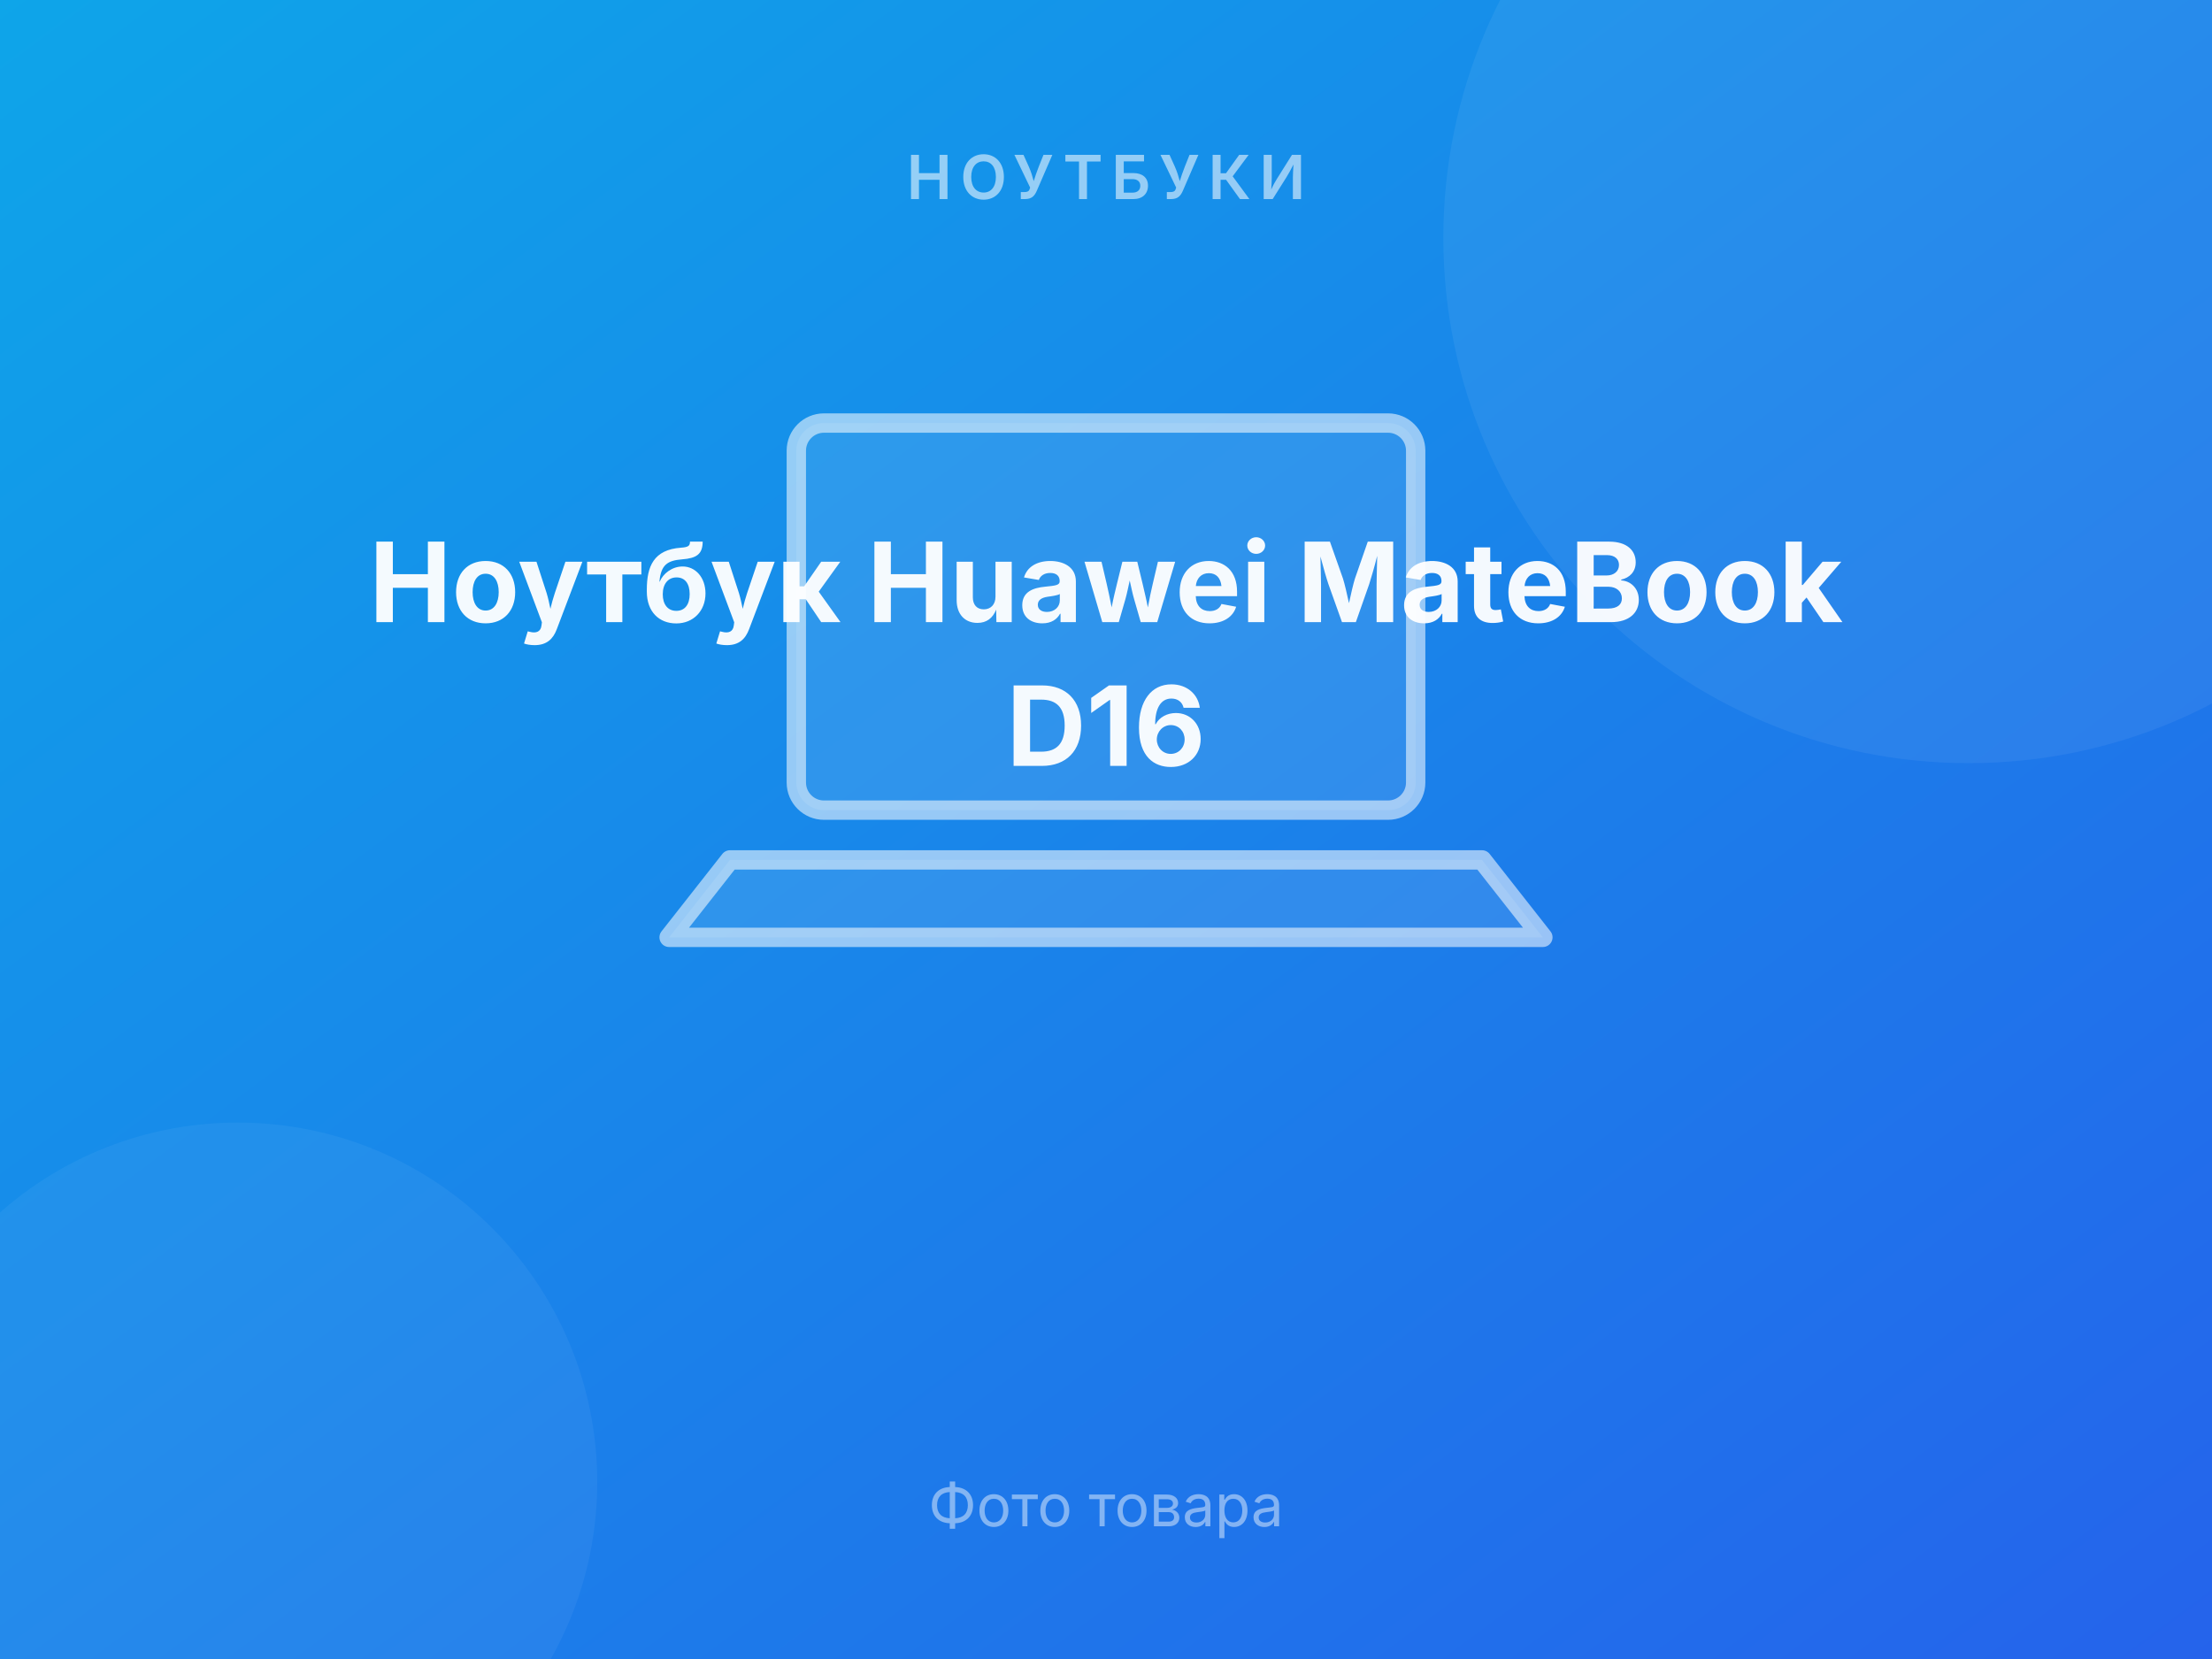
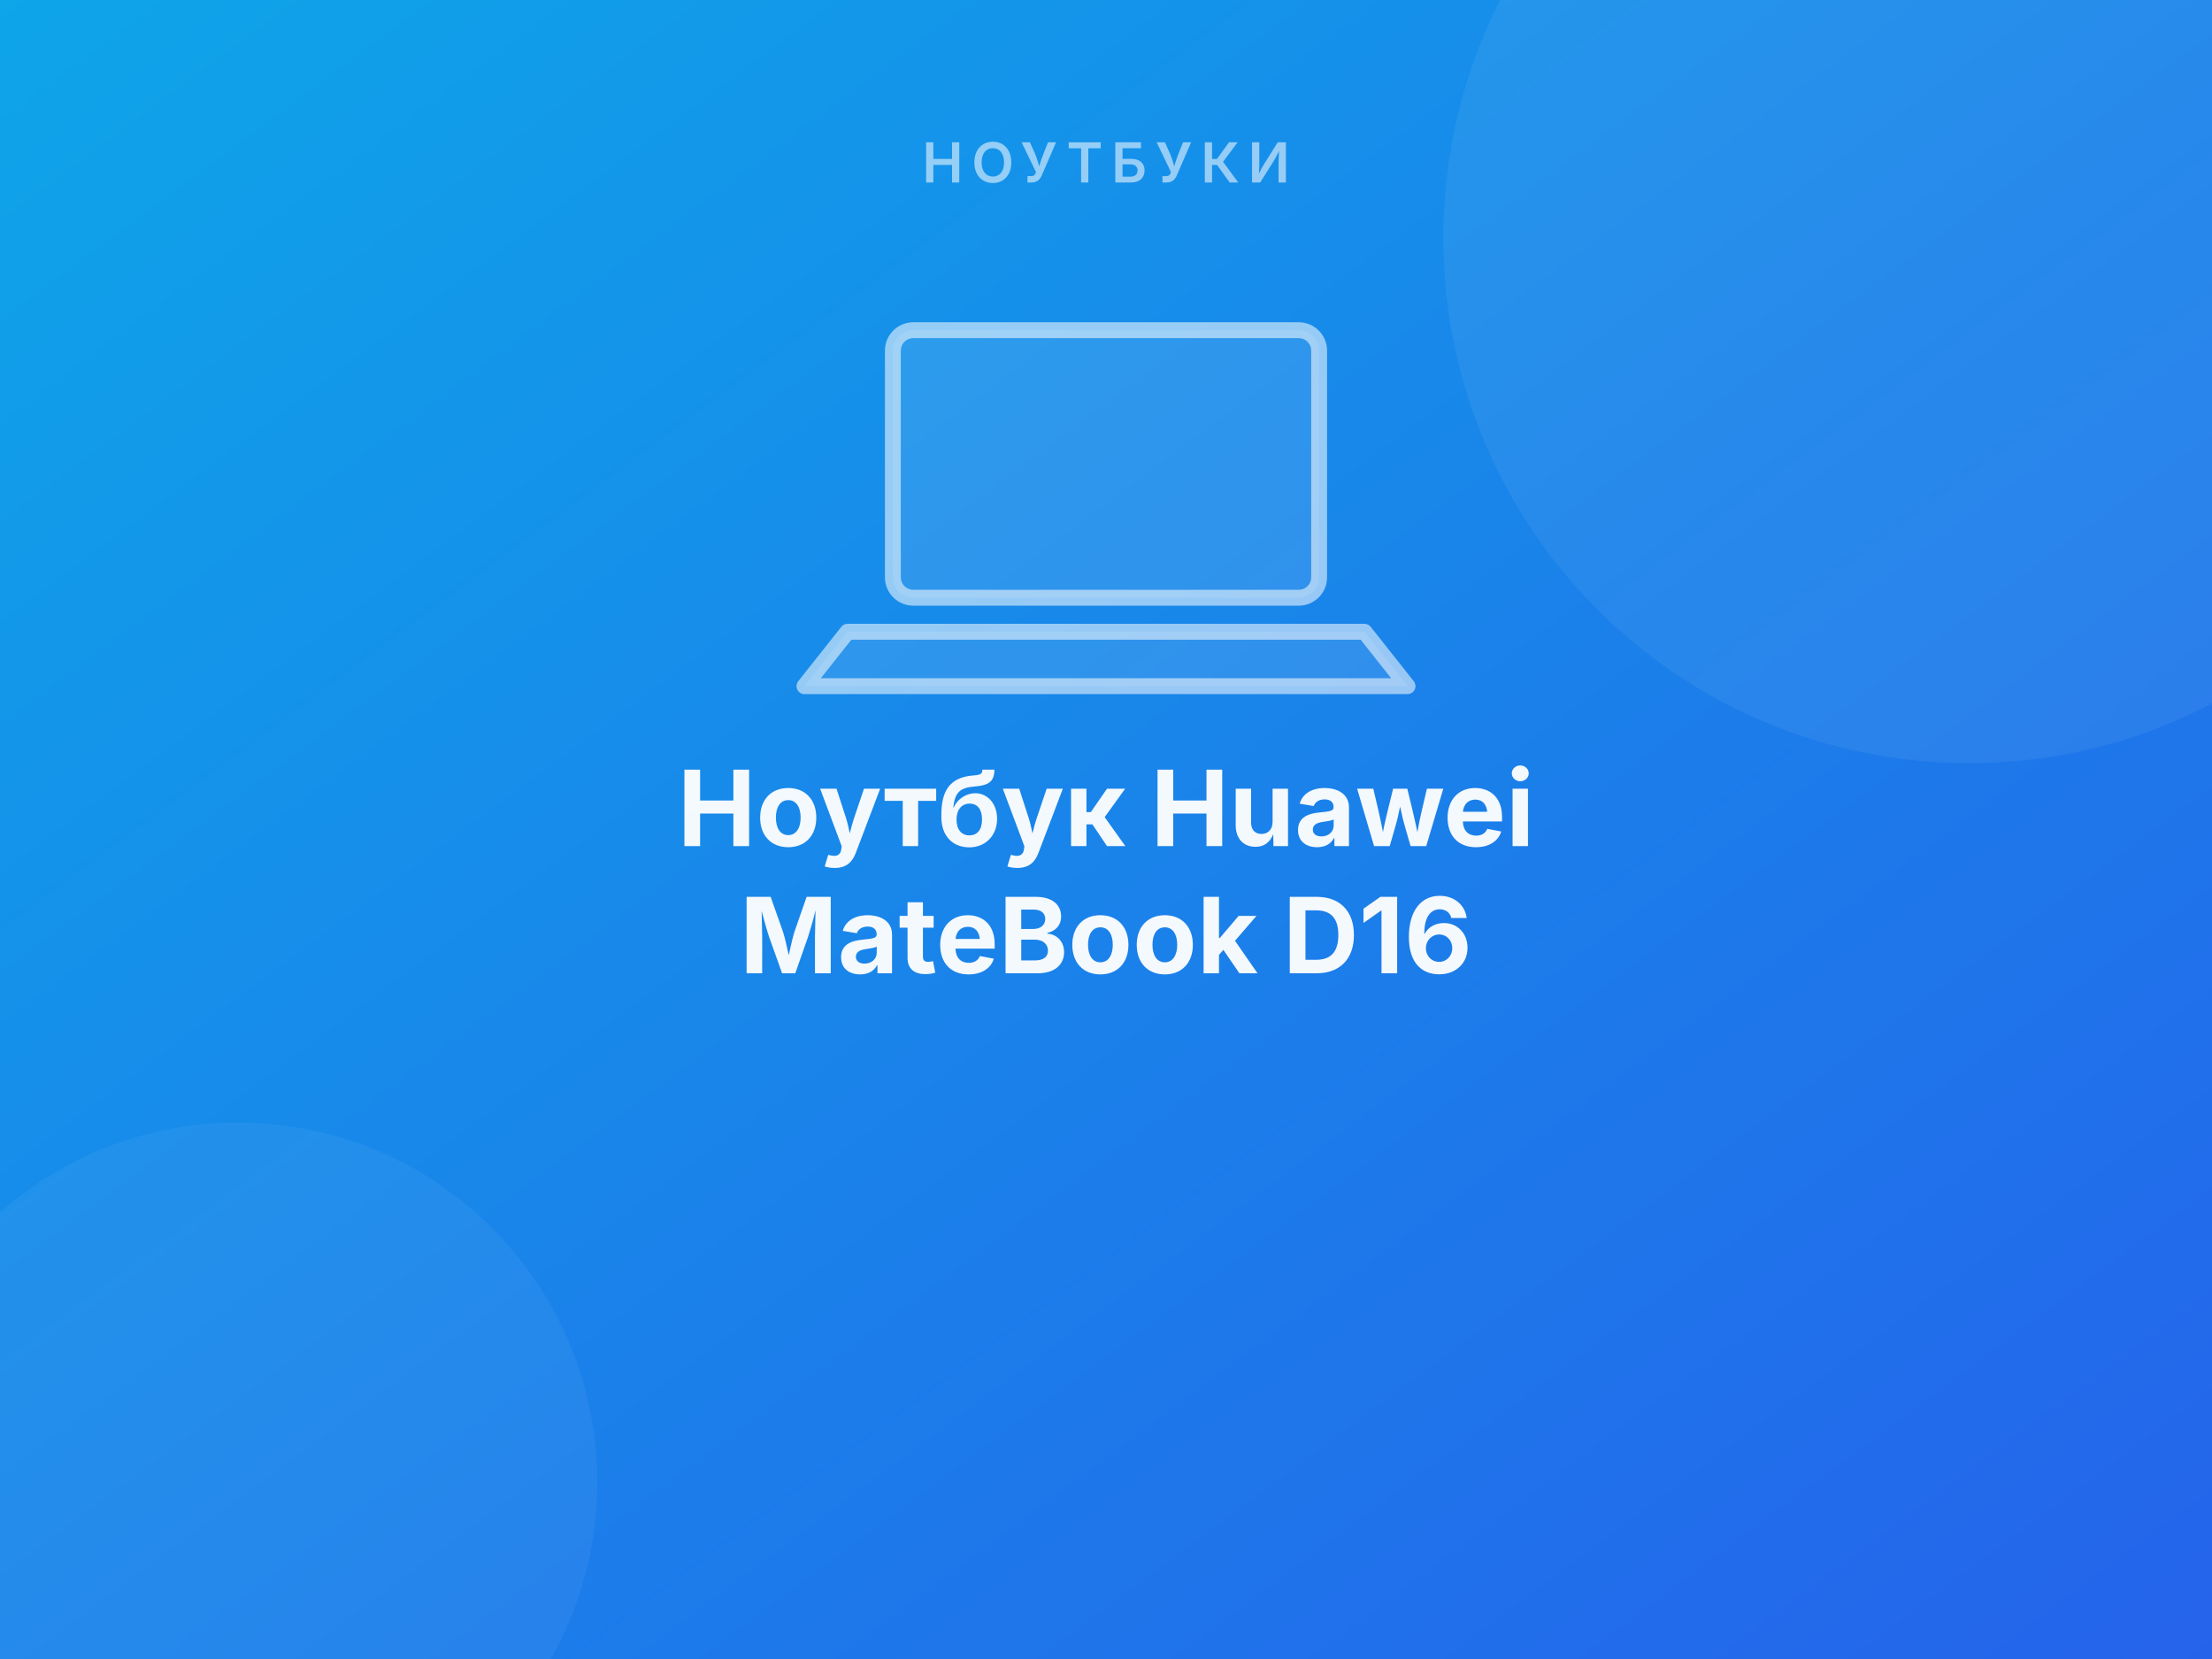
<svg xmlns="http://www.w3.org/2000/svg" font-family="Inter, Segoe UI, Roboto, Arial, sans-serif" width="800" height="600" viewBox="0 0 800 600" role="img" aria-label="Нет фото: Ноутбук Huawei MateBook D16">
  <defs>
    <linearGradient id="ghuaweimatebookd16" x1="0" y1="0" x2="1" y2="1">
      <stop offset="0%" stop-color="#0ea5e9" />
      <stop offset="100%" stop-color="#2563eb" />
    </linearGradient>
  </defs>
  <rect width="800" height="600" fill="url(#ghuaweimatebookd16)" />
  <circle cx="712" cy="86" r="190" fill="#ffffff" opacity="0.06" />
  <circle cx="86" cy="536" r="130" fill="#ffffff" opacity="0.05" />
-   <g transform="translate(400 235)" fill="rgba(255,255,255,0.10)" stroke="#ffffff" stroke-opacity="0.55" stroke-width="7" stroke-linejoin="round">
-     <rect x="-112" y="-82" width="224" height="140" rx="10" />
-     <path d="M-136 76 L136 76 L158 104 L-158 104 Z" />
+   <g transform="translate(400 176) scale(0.82)" fill="rgba(255,255,255,0.10)" stroke="#ffffff" stroke-opacity="0.55" stroke-width="7" stroke-linejoin="round">
+     <rect x="-94" y="-69" width="188" height="118" rx="9" />
+     <path d="M-114 64 L114 64 L133 88 L-133 88 Z" />
  </g>
-   <text x="400" y="72" text-anchor="middle" font-size="22" font-weight="600" letter-spacing="3" fill="#ffffff" opacity="0.55">НОУТБУКИ</text>
-   <text x="400" y="225" text-anchor="middle" font-size="40" font-weight="700" fill="#ffffff" opacity="0.95">Ноутбук Huawei MateBook</text>
-   <text x="400" y="277" text-anchor="middle" font-size="40" font-weight="700" fill="#ffffff" opacity="0.95">D16</text>
-   <text x="400" y="552" text-anchor="middle" font-size="21" fill="#ffffff" opacity="0.45">Фото товара</text>
+   <text x="400" y="66" text-anchor="middle" font-size="20" font-weight="600" letter-spacing="3" fill="#ffffff" opacity="0.55">НОУТБУКИ</text>
+   <text x="400" y="306" text-anchor="middle" font-size="38" font-weight="700" fill="#ffffff" opacity="0.95">Ноутбук Huawei</text>
+   <text x="400" y="352" text-anchor="middle" font-size="38" font-weight="700" fill="#ffffff" opacity="0.95">MateBook D16</text>
</svg>
